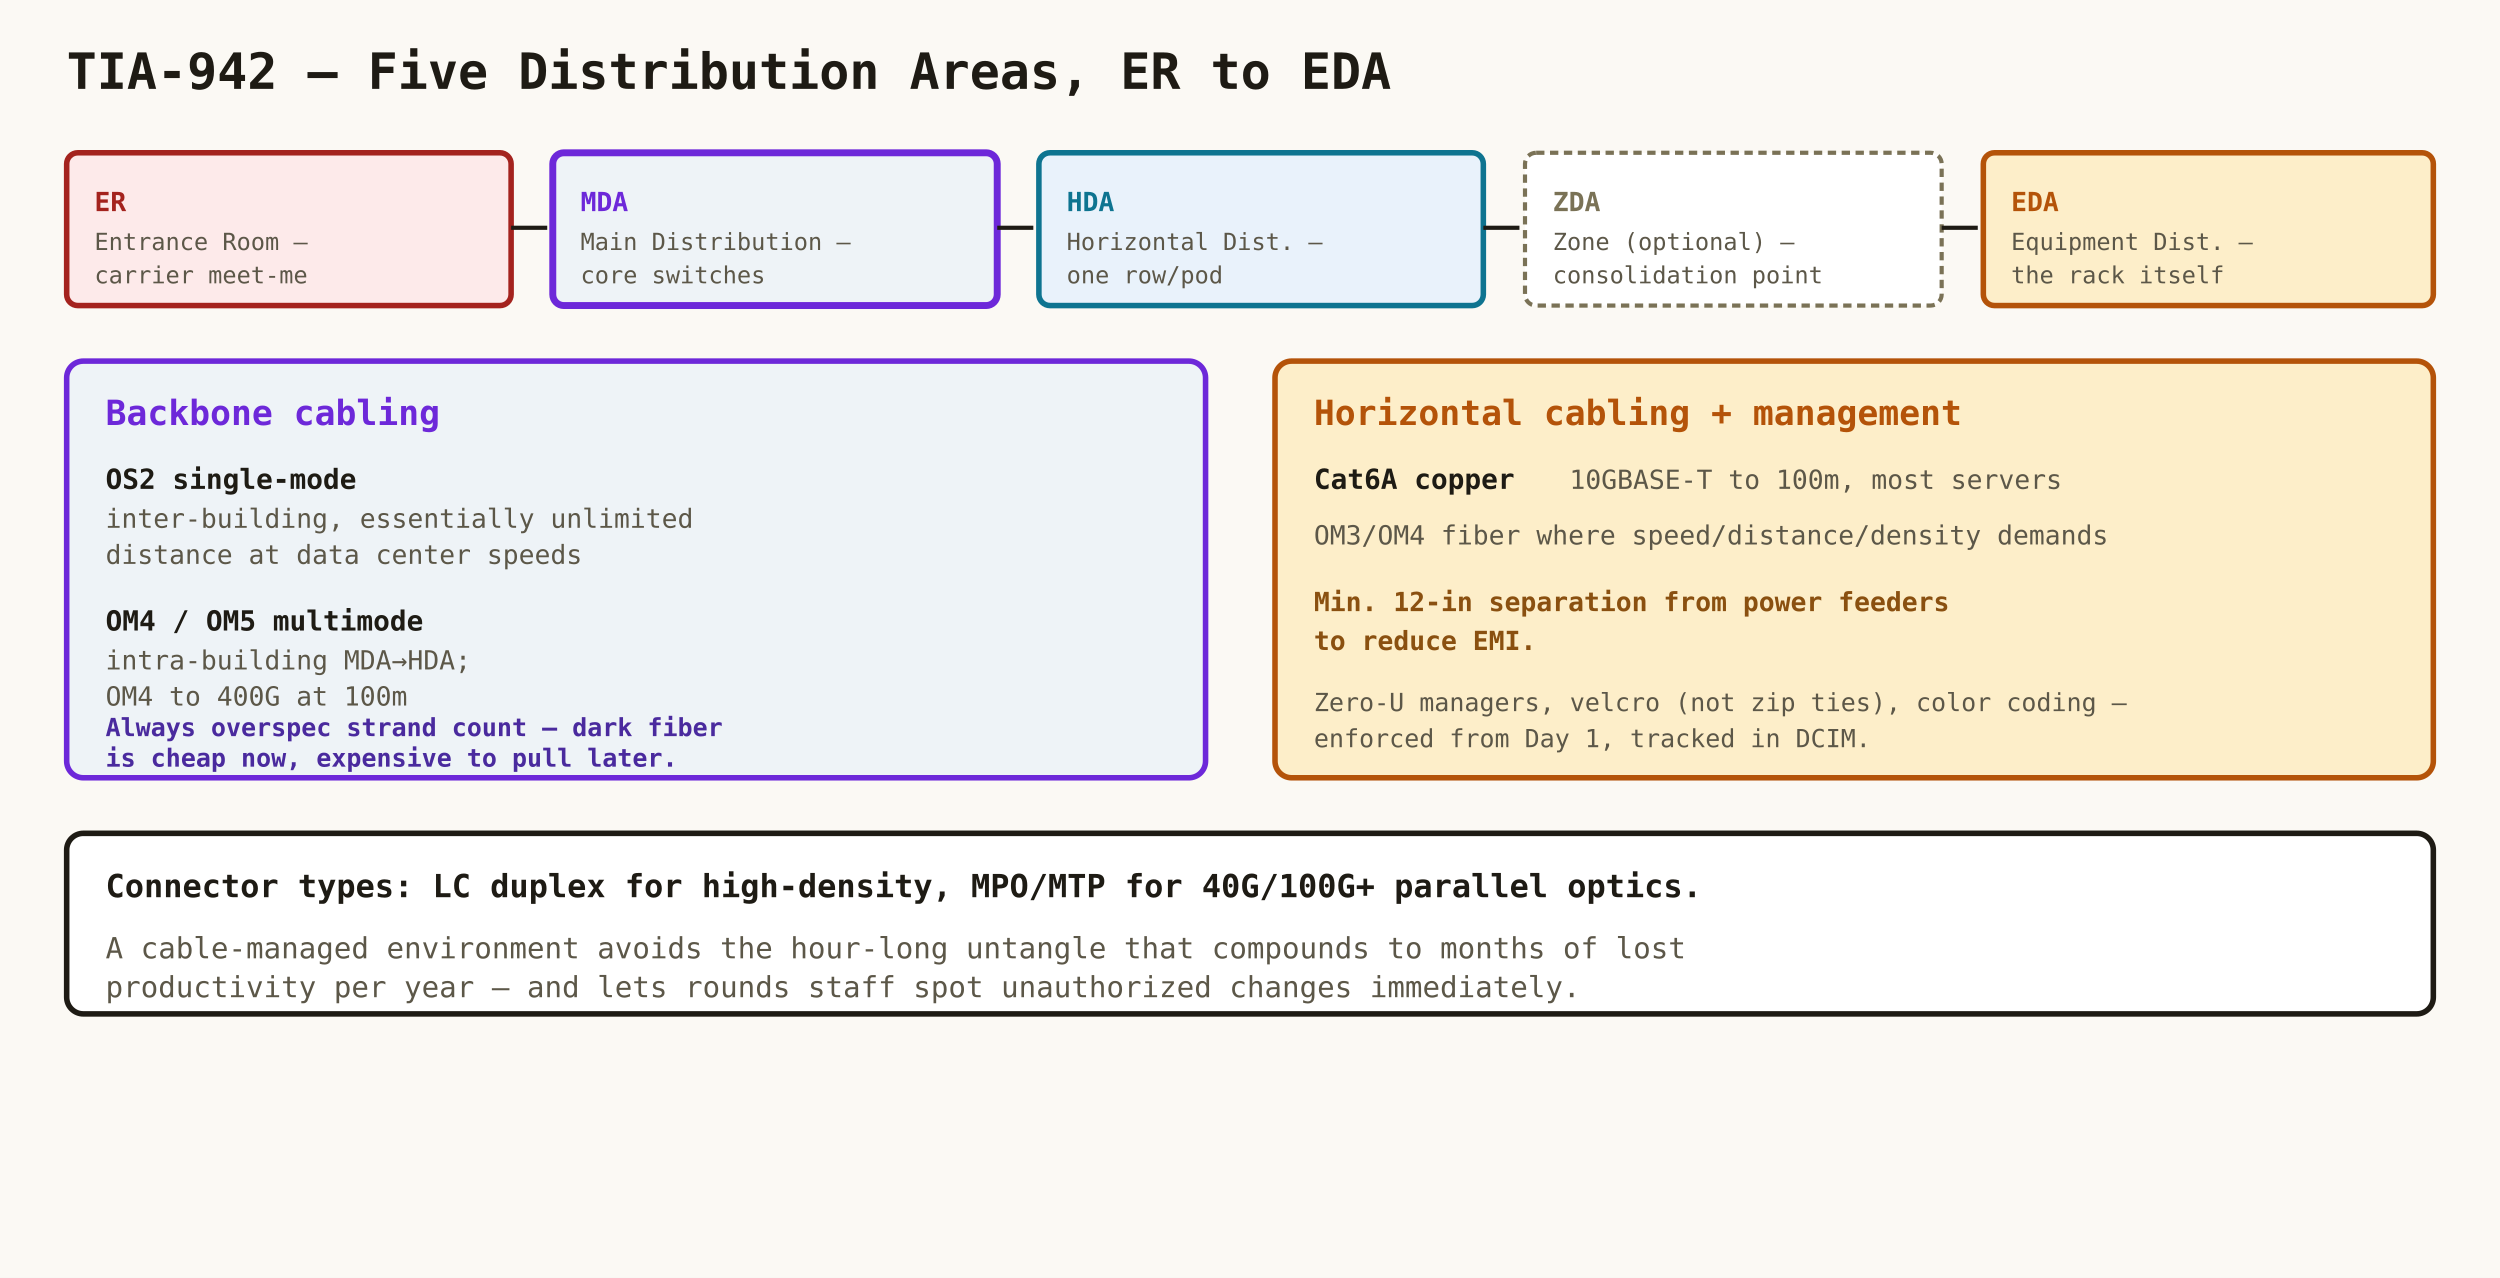
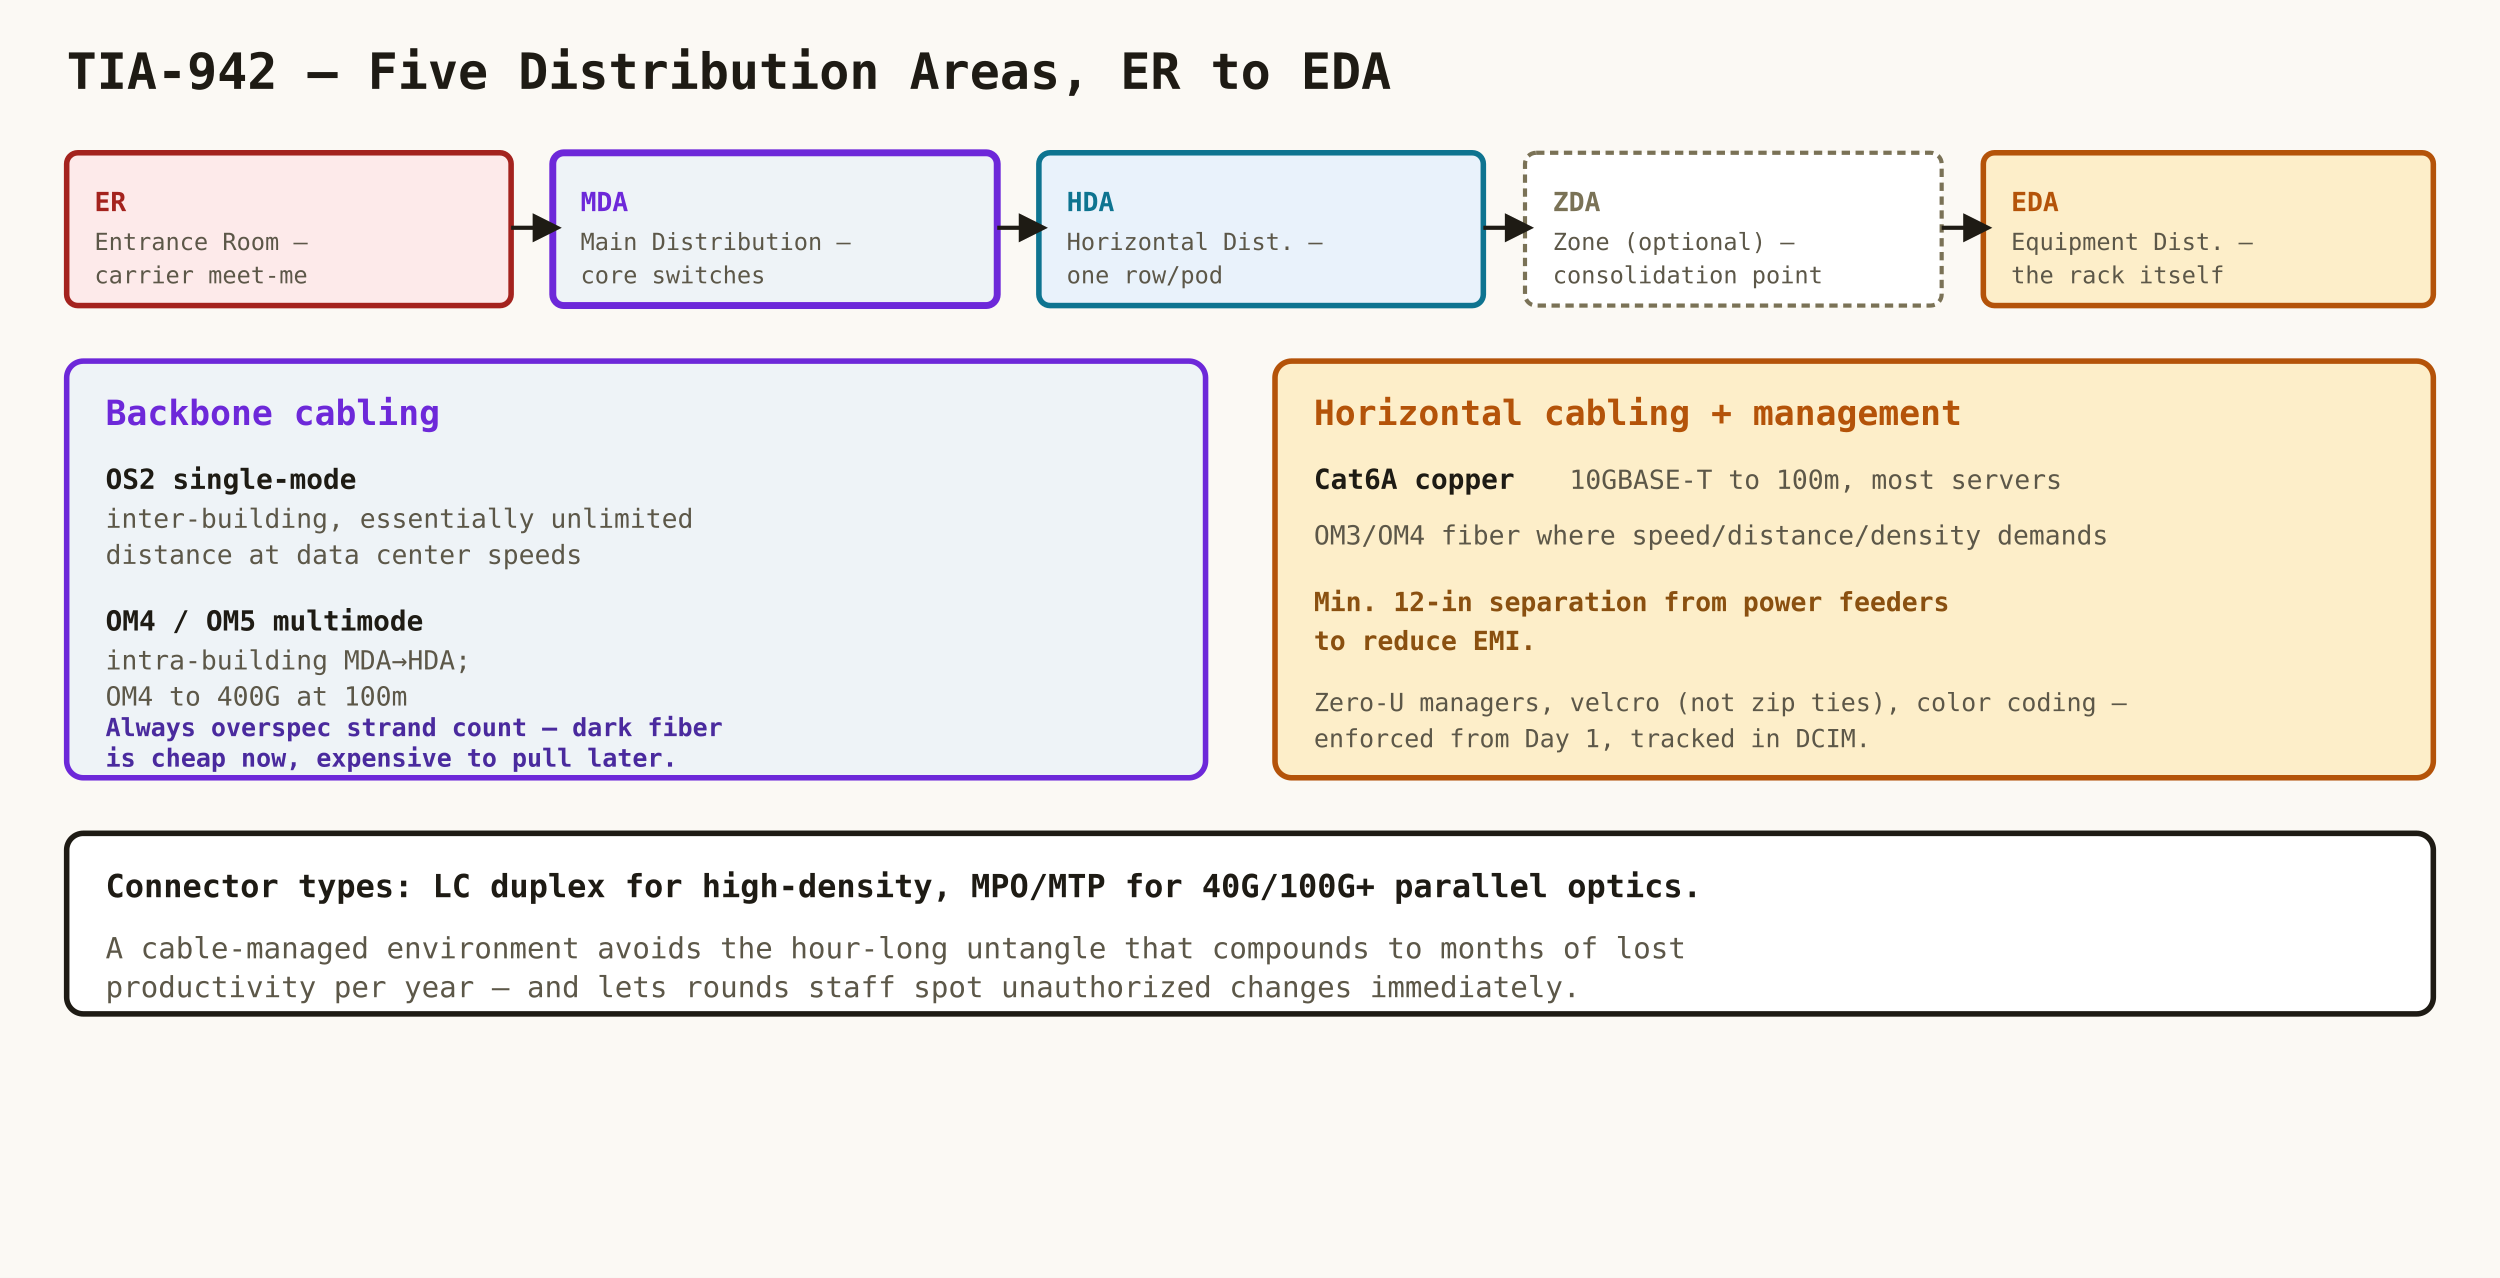
<svg xmlns="http://www.w3.org/2000/svg" viewBox="0 0 900 460" font-family="ui-monospace, Consolas, monospace">
  <rect width="900" height="460" fill="#fbf9f4" />
  <text x="24" y="32" font-size="18" font-weight="700" fill="#1e1b14">TIA-942 — Five Distribution Areas, ER to EDA</text>
  <g font-size="9.5" font-weight="700">
    <rect x="24" y="55" width="160" height="55" rx="4" fill="#fdeaea" stroke="#a4231e" stroke-width="2" />
    <text x="34" y="76" fill="#a4231e">ER</text>
    <text x="34" y="90" font-weight="400" font-size="8.5" fill="#5c5748">Entrance Room —</text>
    <text x="34" y="102" font-weight="400" font-size="8.5" fill="#5c5748">carrier meet-me</text>
    <rect x="199" y="55" width="160" height="55" rx="4" fill="#eef3f7" stroke="#6d28d9" stroke-width="2.5" />
    <text x="209" y="76" fill="#6d28d9">MDA</text>
    <text x="209" y="90" font-weight="400" font-size="8.5" fill="#5c5748">Main Distribution —</text>
    <text x="209" y="102" font-weight="400" font-size="8.5" fill="#5c5748">core switches</text>
    <rect x="374" y="55" width="160" height="55" rx="4" fill="#e9f2fb" stroke="#0e7490" stroke-width="2" />
    <text x="384" y="76" fill="#0e7490">HDA</text>
    <text x="384" y="90" font-weight="400" font-size="8.5" fill="#5c5748">Horizontal Dist. —</text>
    <text x="384" y="102" font-weight="400" font-size="8.5" fill="#5c5748">one row/pod</text>
    <rect x="549" y="55" width="150" height="55" rx="4" fill="#ffffff" stroke="#7a7256" stroke-width="1.5" stroke-dasharray="3 2" />
    <text x="559" y="76" fill="#7a7256">ZDA</text>
    <text x="559" y="90" font-weight="400" font-size="8.5" fill="#5c5748">Zone (optional) —</text>
    <text x="559" y="102" font-weight="400" font-size="8.5" fill="#5c5748">consolidation point</text>
    <rect x="714" y="55" width="162" height="55" rx="4" fill="#fdeec9" stroke="#b45309" stroke-width="2" />
    <text x="724" y="76" fill="#b45309">EDA</text>
    <text x="724" y="90" font-weight="400" font-size="8.5" fill="#5c5748">Equipment Dist. —</text>
    <text x="724" y="102" font-weight="400" font-size="8.5" fill="#5c5748">the rack itself</text>
  </g>
  <g stroke="#1e1b14" stroke-width="1.5" marker-end="url(#tc)">
    <line x1="184" y1="82" x2="197" y2="82" />
    <line x1="359" y1="82" x2="372" y2="82" />
    <line x1="534" y1="82" x2="547" y2="82" />
    <line x1="699" y1="82" x2="712" y2="82" />
  </g>
  <rect x="24" y="130" width="410" height="150" rx="6" fill="#eef3f7" stroke="#6d28d9" stroke-width="2" />
  <text x="38" y="153" font-size="12.5" font-weight="700" fill="#6d28d9">Backbone cabling</text>
  <text x="38" y="176" font-size="10" font-weight="700" fill="#1e1b14">OS2 single-mode</text>
  <text x="38" y="190" font-size="9.5" fill="#5c5748">inter-building, essentially unlimited</text>
  <text x="38" y="203" font-size="9.5" fill="#5c5748">distance at data center speeds</text>
  <text x="38" y="227" font-size="10" font-weight="700" fill="#1e1b14">OM4 / OM5 multimode</text>
  <text x="38" y="241" font-size="9.5" fill="#5c5748">intra-building MDA→HDA;</text>
  <text x="38" y="254" font-size="9.5" fill="#5c5748">OM4 to 400G at 100m</text>
  <text x="38" y="265" font-size="9" font-weight="700" fill="#4a2a9e">Always overspec strand count — dark fiber</text>
  <text x="38" y="276" font-size="9" font-weight="700" fill="#4a2a9e">is cheap now, expensive to pull later.</text>
  <rect x="459" y="130" width="417" height="150" rx="6" fill="#fdeec9" stroke="#b45309" stroke-width="2" />
  <text x="473" y="153" font-size="12.5" font-weight="700" fill="#b45309">Horizontal cabling + management</text>
  <text x="473" y="176" font-size="10" font-weight="700" fill="#1e1b14">Cat6A copper</text>
  <text x="565" y="176" font-size="9.5" fill="#5c5748">10GBASE-T to 100m, most servers</text>
  <text x="473" y="196" font-size="9.5" fill="#5c5748">OM3/OM4 fiber where speed/distance/density demands</text>
  <text x="473" y="220" font-size="9.5" font-weight="700" fill="#8a5010">Min. 12-in separation from power feeders</text>
  <text x="473" y="234" font-size="9.5" font-weight="700" fill="#8a5010">to reduce EMI.</text>
  <text x="473" y="256" font-size="9" fill="#5c5748">Zero-U managers, velcro (not zip ties), color coding —</text>
  <text x="473" y="269" font-size="9" fill="#5c5748">enforced from Day 1, tracked in DCIM.</text>
  <rect x="24" y="300" width="852" height="65" rx="6" fill="#ffffff" stroke="#1e1b14" stroke-width="2" />
  <text x="38" y="323" font-size="11.5" font-weight="700" fill="#1e1b14">Connector types: LC duplex for high-density, MPO/MTP for 40G/100G+ parallel optics.</text>
  <text x="38" y="345" font-size="10.5" fill="#5c5748">A cable-managed environment avoids the hour-long untangle that compounds to months of lost</text>
  <text x="38" y="359" font-size="10.5" fill="#5c5748">productivity per year — and lets rounds staff spot unauthorized changes immediately.</text>
+   <defs>
+     <marker id="tc" markerWidth="7" markerHeight="7" refX="3.5" refY="3.5" orient="auto">
+       <path d="M0,0 L7,3.5 L0,7 Z" fill="#1e1b14" />
+     </marker>
+   </defs>
</svg>
